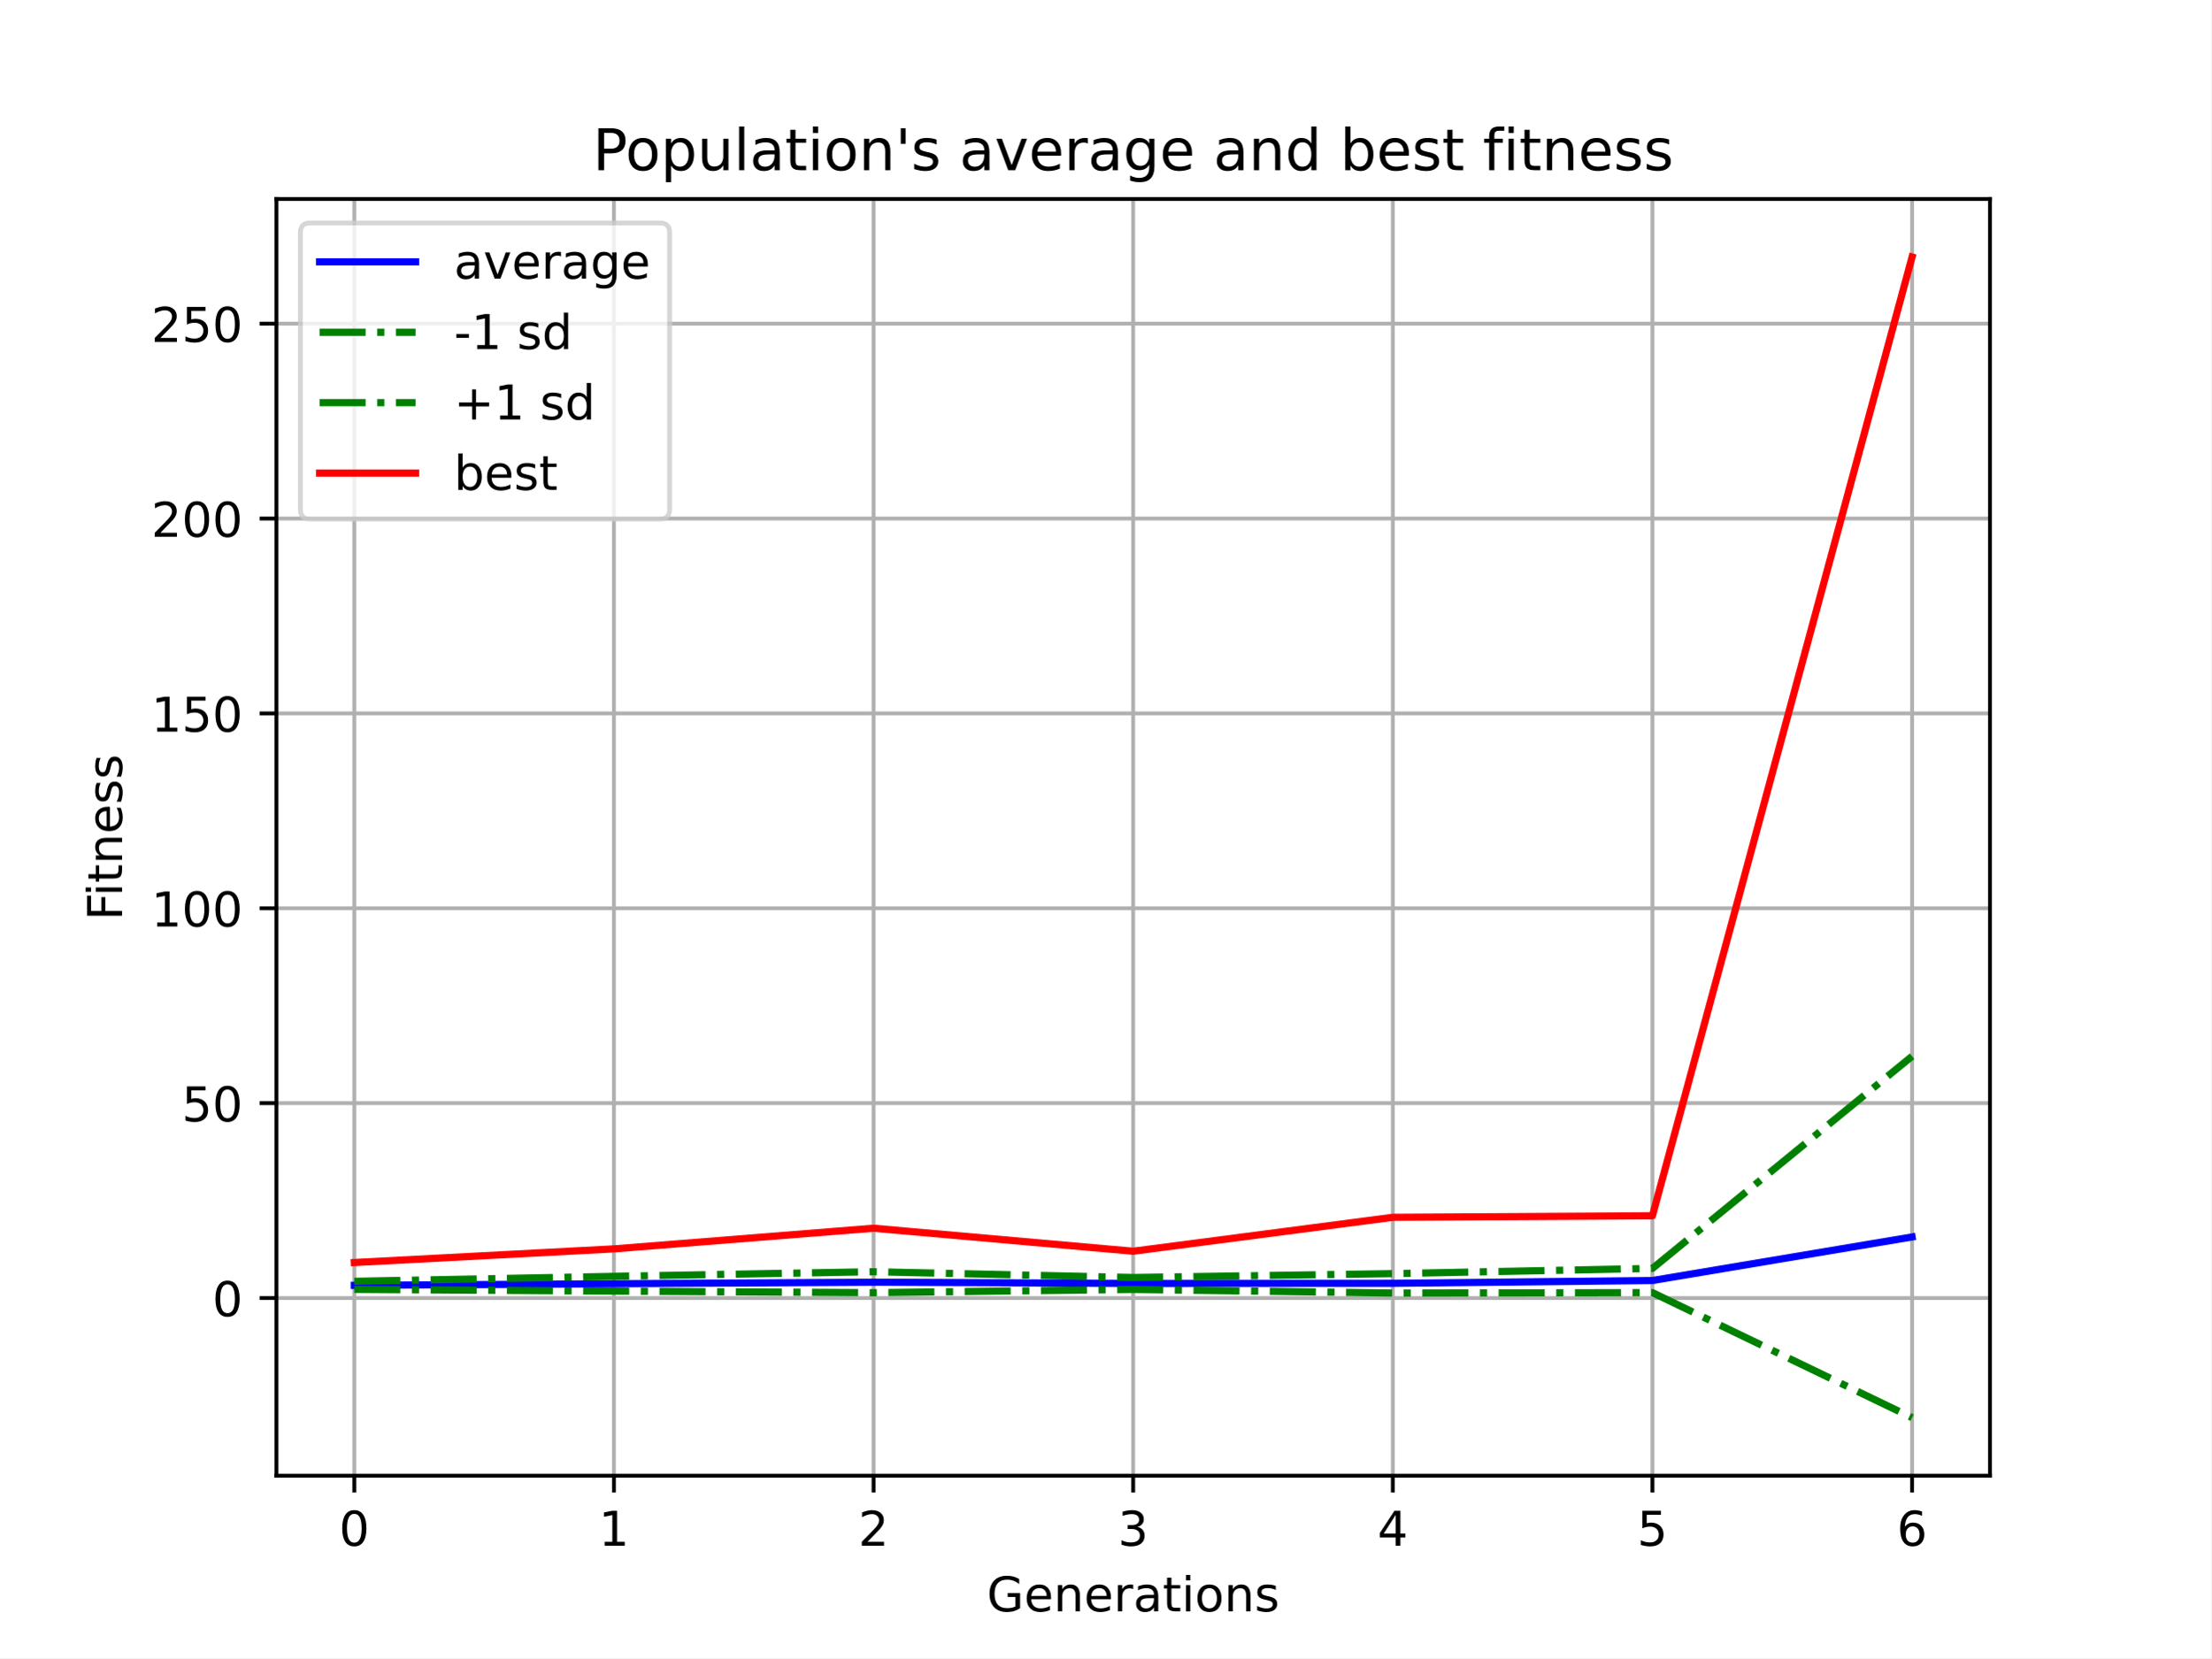
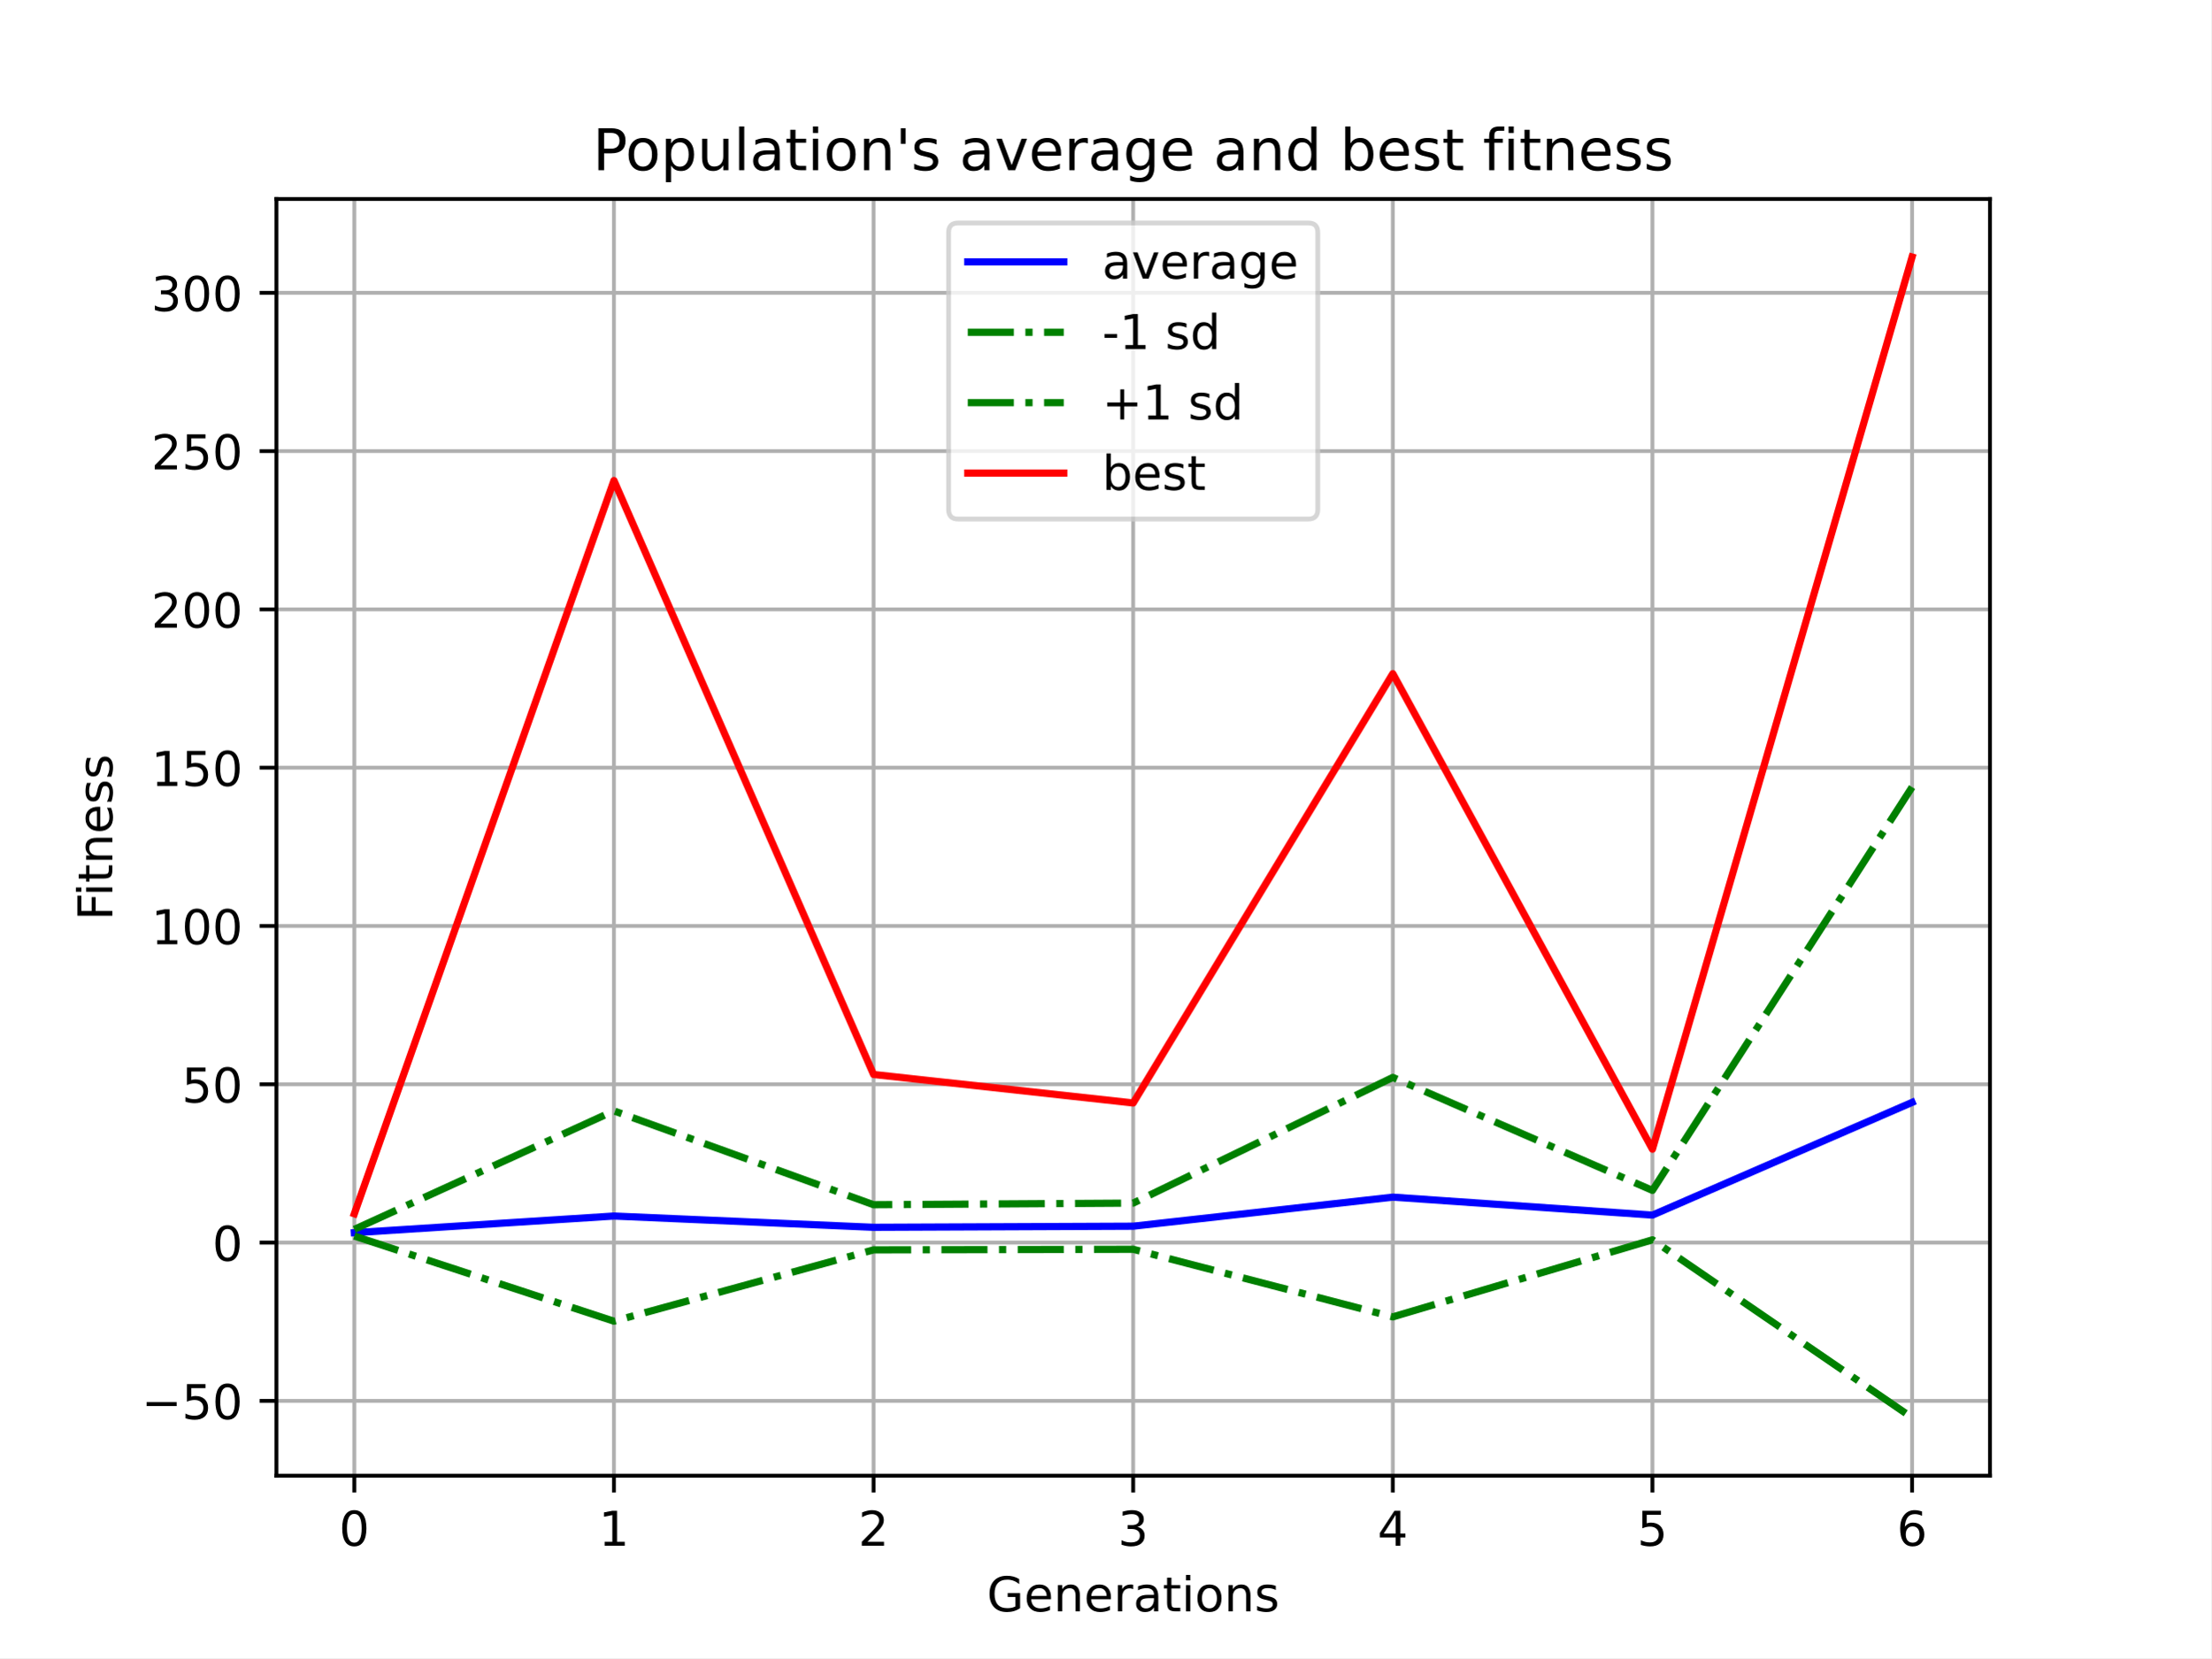
<svg xmlns="http://www.w3.org/2000/svg" xmlns:xlink="http://www.w3.org/1999/xlink" width="460.8pt" height="345.6pt" viewBox="0 0 460.8 345.6" version="1.1">
  <defs>
    <style type="text/css">*{stroke-linejoin: round; stroke-linecap: butt}</style>
  </defs>
  <g id="figure_1">
    <g id="patch_1">
      <path d="M 0 345.6  L 460.8 345.6  L 460.8 0  L 0 0  z " style="fill: #ffffff" />
    </g>
    <g id="axes_1">
      <g id="patch_2">
        <path d="M 57.6 307.584  L 414.72 307.584  L 414.72 41.472  L 57.6 41.472  z " style="fill: #ffffff" />
      </g>
      <g id="matplotlib.axis_1">
        <g id="xtick_1">
          <g id="line2d_1">
-             <path d="M 73.833 307.584  L 73.833 41.472  " clip-path="url(#pf7c199f3df)" style="fill: none; stroke: #b0b0b0; stroke-width: 0.8; stroke-linecap: square" />
+             <path d="M 73.833 307.584  L 73.833 41.472  " clip-path="url(#pc4eb28ea58)" style="fill: none; stroke: #b0b0b0; stroke-width: 0.8; stroke-linecap: square" />
          </g>
          <g id="line2d_2">
            <defs>
-               <path id="m77a4d72794" d="M 0 0  L 0 3.5  " style="stroke: #000000; stroke-width: 0.8" />
-             </defs>
-             <g>
-               <use xlink:href="#m77a4d72794" x="73.833" y="307.584" style="stroke: #000000; stroke-width: 0.8" />
+               <path id="m8cd8413cbc" d="M 0 0  L 0 3.5  " style="stroke: #000000; stroke-width: 0.8" />
+             </defs>
+             <g>
+               <use xlink:href="#m8cd8413cbc" x="73.833" y="307.584" style="stroke: #000000; stroke-width: 0.8" />
            </g>
          </g>
          <g id="text_1">
            <g transform="translate(70.65148 322.1824)scale(0.1 -0.1)">
              <defs>
                <path id="DejaVuSans-30" d="M 2034 4250  Q 1547 4250 1301 3770  Q 1056 3291 1056 2328  Q 1056 1369 1301 889  Q 1547 409 2034 409  Q 2525 409 2770 889  Q 3016 1369 3016 2328  Q 3016 3291 2770 3770  Q 2525 4250 2034 4250  z M 2034 4750  Q 2819 4750 3233 4129  Q 3647 3509 3647 2328  Q 3647 1150 3233 529  Q 2819 -91 2034 -91  Q 1250 -91 836 529  Q 422 1150 422 2328  Q 422 3509 836 4129  Q 1250 4750 2034 4750  z " transform="scale(0.015625)" />
              </defs>
              <use xlink:href="#DejaVuSans-30" />
            </g>
          </g>
        </g>
        <g id="xtick_2">
          <g id="line2d_3">
-             <path d="M 127.942 307.584  L 127.942 41.472  " clip-path="url(#pf7c199f3df)" style="fill: none; stroke: #b0b0b0; stroke-width: 0.8; stroke-linecap: square" />
+             <path d="M 127.942 307.584  L 127.942 41.472  " clip-path="url(#pc4eb28ea58)" style="fill: none; stroke: #b0b0b0; stroke-width: 0.8; stroke-linecap: square" />
          </g>
          <g id="line2d_4">
            <g>
-               <use xlink:href="#m77a4d72794" x="127.942" y="307.584" style="stroke: #000000; stroke-width: 0.8" />
+               <use xlink:href="#m8cd8413cbc" x="127.942" y="307.584" style="stroke: #000000; stroke-width: 0.8" />
            </g>
          </g>
          <g id="text_2">
            <g transform="translate(124.7606 322.1824)scale(0.1 -0.1)">
              <defs>
                <path id="DejaVuSans-31" d="M 794 531  L 1825 531  L 1825 4091  L 703 3866  L 703 4441  L 1819 4666  L 2450 4666  L 2450 531  L 3481 531  L 3481 0  L 794 0  L 794 531  z " transform="scale(0.015625)" />
              </defs>
              <use xlink:href="#DejaVuSans-31" />
            </g>
          </g>
        </g>
        <g id="xtick_3">
          <g id="line2d_5">
-             <path d="M 182.051 307.584  L 182.051 41.472  " clip-path="url(#pf7c199f3df)" style="fill: none; stroke: #b0b0b0; stroke-width: 0.8; stroke-linecap: square" />
+             <path d="M 182.051 307.584  L 182.051 41.472  " clip-path="url(#pc4eb28ea58)" style="fill: none; stroke: #b0b0b0; stroke-width: 0.8; stroke-linecap: square" />
          </g>
          <g id="line2d_6">
            <g>
-               <use xlink:href="#m77a4d72794" x="182.051" y="307.584" style="stroke: #000000; stroke-width: 0.8" />
+               <use xlink:href="#m8cd8413cbc" x="182.051" y="307.584" style="stroke: #000000; stroke-width: 0.8" />
            </g>
          </g>
          <g id="text_3">
            <g transform="translate(178.8697 322.1824)scale(0.1 -0.1)">
              <defs>
                <path id="DejaVuSans-32" d="M 1228 531  L 3431 531  L 3431 0  L 469 0  L 469 531  Q 828 903 1448 1529  Q 2069 2156 2228 2338  Q 2531 2678 2651 2914  Q 2772 3150 2772 3378  Q 2772 3750 2511 3984  Q 2250 4219 1831 4219  Q 1534 4219 1204 4116  Q 875 4013 500 3803  L 500 4441  Q 881 4594 1212 4672  Q 1544 4750 1819 4750  Q 2544 4750 2975 4387  Q 3406 4025 3406 3419  Q 3406 3131 3298 2873  Q 3191 2616 2906 2266  Q 2828 2175 2409 1742  Q 1991 1309 1228 531  z " transform="scale(0.015625)" />
              </defs>
              <use xlink:href="#DejaVuSans-32" />
            </g>
          </g>
        </g>
        <g id="xtick_4">
          <g id="line2d_7">
-             <path d="M 236.16 307.584  L 236.16 41.472  " clip-path="url(#pf7c199f3df)" style="fill: none; stroke: #b0b0b0; stroke-width: 0.8; stroke-linecap: square" />
+             <path d="M 236.16 307.584  L 236.16 41.472  " clip-path="url(#pc4eb28ea58)" style="fill: none; stroke: #b0b0b0; stroke-width: 0.8; stroke-linecap: square" />
          </g>
          <g id="line2d_8">
            <g>
-               <use xlink:href="#m77a4d72794" x="236.16" y="307.584" style="stroke: #000000; stroke-width: 0.8" />
+               <use xlink:href="#m8cd8413cbc" x="236.16" y="307.584" style="stroke: #000000; stroke-width: 0.8" />
            </g>
          </g>
          <g id="text_4">
            <g transform="translate(232.9787 322.1824)scale(0.1 -0.1)">
              <defs>
                <path id="DejaVuSans-33" d="M 2597 2516  Q 3050 2419 3304 2112  Q 3559 1806 3559 1356  Q 3559 666 3084 287  Q 2609 -91 1734 -91  Q 1441 -91 1130 -33  Q 819 25 488 141  L 488 750  Q 750 597 1062 519  Q 1375 441 1716 441  Q 2309 441 2620 675  Q 2931 909 2931 1356  Q 2931 1769 2642 2001  Q 2353 2234 1838 2234  L 1294 2234  L 1294 2753  L 1863 2753  Q 2328 2753 2575 2939  Q 2822 3125 2822 3475  Q 2822 3834 2567 4026  Q 2313 4219 1838 4219  Q 1578 4219 1281 4162  Q 984 4106 628 3988  L 628 4550  Q 988 4650 1302 4700  Q 1616 4750 1894 4750  Q 2613 4750 3031 4423  Q 3450 4097 3450 3541  Q 3450 3153 3228 2886  Q 3006 2619 2597 2516  z " transform="scale(0.015625)" />
              </defs>
              <use xlink:href="#DejaVuSans-33" />
            </g>
          </g>
        </g>
        <g id="xtick_5">
          <g id="line2d_9">
-             <path d="M 290.269 307.584  L 290.269 41.472  " clip-path="url(#pf7c199f3df)" style="fill: none; stroke: #b0b0b0; stroke-width: 0.8; stroke-linecap: square" />
+             <path d="M 290.269 307.584  L 290.269 41.472  " clip-path="url(#pc4eb28ea58)" style="fill: none; stroke: #b0b0b0; stroke-width: 0.8; stroke-linecap: square" />
          </g>
          <g id="line2d_10">
            <g>
-               <use xlink:href="#m77a4d72794" x="290.269" y="307.584" style="stroke: #000000; stroke-width: 0.8" />
+               <use xlink:href="#m8cd8413cbc" x="290.269" y="307.584" style="stroke: #000000; stroke-width: 0.8" />
            </g>
          </g>
          <g id="text_5">
            <g transform="translate(287.0878 322.1824)scale(0.1 -0.1)">
              <defs>
                <path id="DejaVuSans-34" d="M 2419 4116  L 825 1625  L 2419 1625  L 2419 4116  z M 2253 4666  L 3047 4666  L 3047 1625  L 3713 1625  L 3713 1100  L 3047 1100  L 3047 0  L 2419 0  L 2419 1100  L 313 1100  L 313 1709  L 2253 4666  z " transform="scale(0.015625)" />
              </defs>
              <use xlink:href="#DejaVuSans-34" />
            </g>
          </g>
        </g>
        <g id="xtick_6">
          <g id="line2d_11">
-             <path d="M 344.378 307.584  L 344.378 41.472  " clip-path="url(#pf7c199f3df)" style="fill: none; stroke: #b0b0b0; stroke-width: 0.8; stroke-linecap: square" />
+             <path d="M 344.378 307.584  L 344.378 41.472  " clip-path="url(#pc4eb28ea58)" style="fill: none; stroke: #b0b0b0; stroke-width: 0.8; stroke-linecap: square" />
          </g>
          <g id="line2d_12">
            <g>
-               <use xlink:href="#m77a4d72794" x="344.378" y="307.584" style="stroke: #000000; stroke-width: 0.8" />
+               <use xlink:href="#m8cd8413cbc" x="344.378" y="307.584" style="stroke: #000000; stroke-width: 0.8" />
            </g>
          </g>
          <g id="text_6">
            <g transform="translate(341.1969 322.1824)scale(0.1 -0.1)">
              <defs>
                <path id="DejaVuSans-35" d="M 691 4666  L 3169 4666  L 3169 4134  L 1269 4134  L 1269 2991  Q 1406 3038 1543 3061  Q 1681 3084 1819 3084  Q 2600 3084 3056 2656  Q 3513 2228 3513 1497  Q 3513 744 3044 326  Q 2575 -91 1722 -91  Q 1428 -91 1123 -41  Q 819 9 494 109  L 494 744  Q 775 591 1075 516  Q 1375 441 1709 441  Q 2250 441 2565 725  Q 2881 1009 2881 1497  Q 2881 1984 2565 2268  Q 2250 2553 1709 2553  Q 1456 2553 1204 2497  Q 953 2441 691 2322  L 691 4666  z " transform="scale(0.015625)" />
              </defs>
              <use xlink:href="#DejaVuSans-35" />
            </g>
          </g>
        </g>
        <g id="xtick_7">
          <g id="line2d_13">
-             <path d="M 398.487 307.584  L 398.487 41.472  " clip-path="url(#pf7c199f3df)" style="fill: none; stroke: #b0b0b0; stroke-width: 0.8; stroke-linecap: square" />
+             <path d="M 398.487 307.584  L 398.487 41.472  " clip-path="url(#pc4eb28ea58)" style="fill: none; stroke: #b0b0b0; stroke-width: 0.8; stroke-linecap: square" />
          </g>
          <g id="line2d_14">
            <g>
-               <use xlink:href="#m77a4d72794" x="398.487" y="307.584" style="stroke: #000000; stroke-width: 0.8" />
+               <use xlink:href="#m8cd8413cbc" x="398.487" y="307.584" style="stroke: #000000; stroke-width: 0.8" />
            </g>
          </g>
          <g id="text_7">
            <g transform="translate(395.306 322.1824)scale(0.1 -0.1)">
              <defs>
                <path id="DejaVuSans-36" d="M 2113 2584  Q 1688 2584 1439 2293  Q 1191 2003 1191 1497  Q 1191 994 1439 701  Q 1688 409 2113 409  Q 2538 409 2786 701  Q 3034 994 3034 1497  Q 3034 2003 2786 2293  Q 2538 2584 2113 2584  z M 3366 4563  L 3366 3988  Q 3128 4100 2886 4159  Q 2644 4219 2406 4219  Q 1781 4219 1451 3797  Q 1122 3375 1075 2522  Q 1259 2794 1537 2939  Q 1816 3084 2150 3084  Q 2853 3084 3261 2657  Q 3669 2231 3669 1497  Q 3669 778 3244 343  Q 2819 -91 2113 -91  Q 1303 -91 875 529  Q 447 1150 447 2328  Q 447 3434 972 4092  Q 1497 4750 2381 4750  Q 2619 4750 2861 4703  Q 3103 4656 3366 4563  z " transform="scale(0.015625)" />
              </defs>
              <use xlink:href="#DejaVuSans-36" />
            </g>
          </g>
        </g>
        <g id="text_8">
          <g transform="translate(205.6623 335.8606)scale(0.1 -0.1)">
            <defs>
              <path id="DejaVuSans-47" d="M 3809 666  L 3809 1919  L 2778 1919  L 2778 2438  L 4434 2438  L 4434 434  Q 4069 175 3628 42  Q 3188 -91 2688 -91  Q 1594 -91 976 548  Q 359 1188 359 2328  Q 359 3472 976 4111  Q 1594 4750 2688 4750  Q 3144 4750 3555 4637  Q 3966 4525 4313 4306  L 4313 3634  Q 3963 3931 3569 4081  Q 3175 4231 2741 4231  Q 1884 4231 1454 3753  Q 1025 3275 1025 2328  Q 1025 1384 1454 906  Q 1884 428 2741 428  Q 3075 428 3337 486  Q 3600 544 3809 666  z " transform="scale(0.015625)" />
              <path id="DejaVuSans-65" d="M 3597 1894  L 3597 1613  L 953 1613  Q 991 1019 1311 708  Q 1631 397 2203 397  Q 2534 397 2845 478  Q 3156 559 3463 722  L 3463 178  Q 3153 47 2828 -22  Q 2503 -91 2169 -91  Q 1331 -91 842 396  Q 353 884 353 1716  Q 353 2575 817 3079  Q 1281 3584 2069 3584  Q 2775 3584 3186 3129  Q 3597 2675 3597 1894  z M 3022 2063  Q 3016 2534 2758 2815  Q 2500 3097 2075 3097  Q 1594 3097 1305 2825  Q 1016 2553 972 2059  L 3022 2063  z " transform="scale(0.015625)" />
              <path id="DejaVuSans-6e" d="M 3513 2113  L 3513 0  L 2938 0  L 2938 2094  Q 2938 2591 2744 2837  Q 2550 3084 2163 3084  Q 1697 3084 1428 2787  Q 1159 2491 1159 1978  L 1159 0  L 581 0  L 581 3500  L 1159 3500  L 1159 2956  Q 1366 3272 1645 3428  Q 1925 3584 2291 3584  Q 2894 3584 3203 3211  Q 3513 2838 3513 2113  z " transform="scale(0.015625)" />
              <path id="DejaVuSans-72" d="M 2631 2963  Q 2534 3019 2420 3045  Q 2306 3072 2169 3072  Q 1681 3072 1420 2755  Q 1159 2438 1159 1844  L 1159 0  L 581 0  L 581 3500  L 1159 3500  L 1159 2956  Q 1341 3275 1631 3429  Q 1922 3584 2338 3584  Q 2397 3584 2469 3576  Q 2541 3569 2628 3553  L 2631 2963  z " transform="scale(0.015625)" />
              <path id="DejaVuSans-61" d="M 2194 1759  Q 1497 1759 1228 1600  Q 959 1441 959 1056  Q 959 750 1161 570  Q 1363 391 1709 391  Q 2188 391 2477 730  Q 2766 1069 2766 1631  L 2766 1759  L 2194 1759  z M 3341 1997  L 3341 0  L 2766 0  L 2766 531  Q 2569 213 2275 61  Q 1981 -91 1556 -91  Q 1019 -91 701 211  Q 384 513 384 1019  Q 384 1609 779 1909  Q 1175 2209 1959 2209  L 2766 2209  L 2766 2266  Q 2766 2663 2505 2880  Q 2244 3097 1772 3097  Q 1472 3097 1187 3025  Q 903 2953 641 2809  L 641 3341  Q 956 3463 1253 3523  Q 1550 3584 1831 3584  Q 2591 3584 2966 3190  Q 3341 2797 3341 1997  z " transform="scale(0.015625)" />
              <path id="DejaVuSans-74" d="M 1172 4494  L 1172 3500  L 2356 3500  L 2356 3053  L 1172 3053  L 1172 1153  Q 1172 725 1289 603  Q 1406 481 1766 481  L 2356 481  L 2356 0  L 1766 0  Q 1100 0 847 248  Q 594 497 594 1153  L 594 3053  L 172 3053  L 172 3500  L 594 3500  L 594 4494  L 1172 4494  z " transform="scale(0.015625)" />
              <path id="DejaVuSans-69" d="M 603 3500  L 1178 3500  L 1178 0  L 603 0  L 603 3500  z M 603 4863  L 1178 4863  L 1178 4134  L 603 4134  L 603 4863  z " transform="scale(0.015625)" />
              <path id="DejaVuSans-6f" d="M 1959 3097  Q 1497 3097 1228 2736  Q 959 2375 959 1747  Q 959 1119 1226 758  Q 1494 397 1959 397  Q 2419 397 2687 759  Q 2956 1122 2956 1747  Q 2956 2369 2687 2733  Q 2419 3097 1959 3097  z M 1959 3584  Q 2709 3584 3137 3096  Q 3566 2609 3566 1747  Q 3566 888 3137 398  Q 2709 -91 1959 -91  Q 1206 -91 779 398  Q 353 888 353 1747  Q 353 2609 779 3096  Q 1206 3584 1959 3584  z " transform="scale(0.015625)" />
              <path id="DejaVuSans-73" d="M 2834 3397  L 2834 2853  Q 2591 2978 2328 3040  Q 2066 3103 1784 3103  Q 1356 3103 1142 2972  Q 928 2841 928 2578  Q 928 2378 1081 2264  Q 1234 2150 1697 2047  L 1894 2003  Q 2506 1872 2764 1633  Q 3022 1394 3022 966  Q 3022 478 2636 193  Q 2250 -91 1575 -91  Q 1294 -91 989 -36  Q 684 19 347 128  L 347 722  Q 666 556 975 473  Q 1284 391 1588 391  Q 1994 391 2212 530  Q 2431 669 2431 922  Q 2431 1156 2273 1281  Q 2116 1406 1581 1522  L 1381 1569  Q 847 1681 609 1914  Q 372 2147 372 2553  Q 372 3047 722 3315  Q 1072 3584 1716 3584  Q 2034 3584 2315 3537  Q 2597 3491 2834 3397  z " transform="scale(0.015625)" />
            </defs>
            <use xlink:href="#DejaVuSans-47" />
            <use xlink:href="#DejaVuSans-65" x="77.49" />
            <use xlink:href="#DejaVuSans-6e" x="139.014" />
            <use xlink:href="#DejaVuSans-65" x="202.393" />
            <use xlink:href="#DejaVuSans-72" x="263.916" />
            <use xlink:href="#DejaVuSans-61" x="305.029" />
            <use xlink:href="#DejaVuSans-74" x="366.309" />
            <use xlink:href="#DejaVuSans-69" x="405.518" />
            <use xlink:href="#DejaVuSans-6f" x="433.301" />
            <use xlink:href="#DejaVuSans-6e" x="494.482" />
            <use xlink:href="#DejaVuSans-73" x="557.861" />
          </g>
        </g>
      </g>
      <g id="matplotlib.axis_2">
        <g id="ytick_1">
          <g id="line2d_15">
-             <path d="M 57.6 270.547  L 414.72 270.547  " clip-path="url(#pf7c199f3df)" style="fill: none; stroke: #b0b0b0; stroke-width: 0.8; stroke-linecap: square" />
+             <path d="M 57.6 291.991  L 414.72 291.991  " clip-path="url(#pc4eb28ea58)" style="fill: none; stroke: #b0b0b0; stroke-width: 0.8; stroke-linecap: square" />
          </g>
          <g id="line2d_16">
            <defs>
-               <path id="m228604f7bd" d="M 0 0  L -3.5 0  " style="stroke: #000000; stroke-width: 0.8" />
-             </defs>
-             <g>
-               <use xlink:href="#m228604f7bd" x="57.6" y="270.547" style="stroke: #000000; stroke-width: 0.8" />
+               <path id="mb4f6331295" d="M 0 0  L -3.5 0  " style="stroke: #000000; stroke-width: 0.8" />
+             </defs>
+             <g>
+               <use xlink:href="#mb4f6331295" x="57.6" y="291.991" style="stroke: #000000; stroke-width: 0.8" />
            </g>
          </g>
          <g id="text_9">
-             <g transform="translate(44.2375 274.3463)scale(0.1 -0.1)">
-               <use xlink:href="#DejaVuSans-30" />
+             <g transform="translate(29.49531 295.7901)scale(0.1 -0.1)">
+               <defs>
+                 <path id="DejaVuSans-2212" d="M 678 2272  L 4684 2272  L 4684 1741  L 678 1741  L 678 2272  z " transform="scale(0.015625)" />
+               </defs>
+               <use xlink:href="#DejaVuSans-2212" />
+               <use xlink:href="#DejaVuSans-35" x="83.789" />
+               <use xlink:href="#DejaVuSans-30" x="147.412" />
            </g>
          </g>
        </g>
        <g id="ytick_2">
          <g id="line2d_17">
-             <path d="M 57.6 229.93  L 414.72 229.93  " clip-path="url(#pf7c199f3df)" style="fill: none; stroke: #b0b0b0; stroke-width: 0.8; stroke-linecap: square" />
+             <path d="M 57.6 258.996  L 414.72 258.996  " clip-path="url(#pc4eb28ea58)" style="fill: none; stroke: #b0b0b0; stroke-width: 0.8; stroke-linecap: square" />
          </g>
          <g id="line2d_18">
            <g>
-               <use xlink:href="#m228604f7bd" x="57.6" y="229.93" style="stroke: #000000; stroke-width: 0.8" />
+               <use xlink:href="#mb4f6331295" x="57.6" y="258.996" style="stroke: #000000; stroke-width: 0.8" />
            </g>
          </g>
          <g id="text_10">
-             <g transform="translate(37.875 233.7288)scale(0.1 -0.1)">
+             <g transform="translate(44.2375 262.795)scale(0.1 -0.1)">
+               <use xlink:href="#DejaVuSans-30" />
+             </g>
+           </g>
+         </g>
+         <g id="ytick_3">
+           <g id="line2d_19">
+             <path d="M 57.6 226.001  L 414.72 226.001  " clip-path="url(#pc4eb28ea58)" style="fill: none; stroke: #b0b0b0; stroke-width: 0.8; stroke-linecap: square" />
+           </g>
+           <g id="line2d_20">
+             <g>
+               <use xlink:href="#mb4f6331295" x="57.6" y="226.001" style="stroke: #000000; stroke-width: 0.8" />
+             </g>
+           </g>
+           <g id="text_11">
+             <g transform="translate(37.875 229.7998)scale(0.1 -0.1)">
              <use xlink:href="#DejaVuSans-35" />
              <use xlink:href="#DejaVuSans-30" x="63.623" />
            </g>
          </g>
        </g>
-         <g id="ytick_3">
-           <g id="line2d_19">
-             <path d="M 57.6 189.312  L 414.72 189.312  " clip-path="url(#pf7c199f3df)" style="fill: none; stroke: #b0b0b0; stroke-width: 0.8; stroke-linecap: square" />
-           </g>
-           <g id="line2d_20">
-             <g>
-               <use xlink:href="#m228604f7bd" x="57.6" y="189.312" style="stroke: #000000; stroke-width: 0.8" />
-             </g>
-           </g>
-           <g id="text_11">
-             <g transform="translate(31.5125 193.1112)scale(0.1 -0.1)">
+         <g id="ytick_4">
+           <g id="line2d_21">
+             <path d="M 57.6 193.005  L 414.72 193.005  " clip-path="url(#pc4eb28ea58)" style="fill: none; stroke: #b0b0b0; stroke-width: 0.8; stroke-linecap: square" />
+           </g>
+           <g id="line2d_22">
+             <g>
+               <use xlink:href="#mb4f6331295" x="57.6" y="193.005" style="stroke: #000000; stroke-width: 0.8" />
+             </g>
+           </g>
+           <g id="text_12">
+             <g transform="translate(31.5125 196.8047)scale(0.1 -0.1)">
              <use xlink:href="#DejaVuSans-31" />
              <use xlink:href="#DejaVuSans-30" x="63.623" />
              <use xlink:href="#DejaVuSans-30" x="127.246" />
            </g>
          </g>
        </g>
-         <g id="ytick_4">
-           <g id="line2d_21">
-             <path d="M 57.6 148.694  L 414.72 148.694  " clip-path="url(#pf7c199f3df)" style="fill: none; stroke: #b0b0b0; stroke-width: 0.8; stroke-linecap: square" />
-           </g>
-           <g id="line2d_22">
-             <g>
-               <use xlink:href="#m228604f7bd" x="57.6" y="148.694" style="stroke: #000000; stroke-width: 0.8" />
-             </g>
-           </g>
-           <g id="text_12">
-             <g transform="translate(31.5125 152.4936)scale(0.1 -0.1)">
+         <g id="ytick_5">
+           <g id="line2d_23">
+             <path d="M 57.6 160.01  L 414.72 160.01  " clip-path="url(#pc4eb28ea58)" style="fill: none; stroke: #b0b0b0; stroke-width: 0.8; stroke-linecap: square" />
+           </g>
+           <g id="line2d_24">
+             <g>
+               <use xlink:href="#mb4f6331295" x="57.6" y="160.01" style="stroke: #000000; stroke-width: 0.8" />
+             </g>
+           </g>
+           <g id="text_13">
+             <g transform="translate(31.5125 163.8096)scale(0.1 -0.1)">
              <use xlink:href="#DejaVuSans-31" />
              <use xlink:href="#DejaVuSans-35" x="63.623" />
              <use xlink:href="#DejaVuSans-30" x="127.246" />
            </g>
          </g>
        </g>
-         <g id="ytick_5">
-           <g id="line2d_23">
-             <path d="M 57.6 108.077  L 414.72 108.077  " clip-path="url(#pf7c199f3df)" style="fill: none; stroke: #b0b0b0; stroke-width: 0.8; stroke-linecap: square" />
-           </g>
-           <g id="line2d_24">
-             <g>
-               <use xlink:href="#m228604f7bd" x="57.6" y="108.077" style="stroke: #000000; stroke-width: 0.8" />
-             </g>
-           </g>
-           <g id="text_13">
-             <g transform="translate(31.5125 111.876)scale(0.1 -0.1)">
+         <g id="ytick_6">
+           <g id="line2d_25">
+             <path d="M 57.6 127.015  L 414.72 127.015  " clip-path="url(#pc4eb28ea58)" style="fill: none; stroke: #b0b0b0; stroke-width: 0.8; stroke-linecap: square" />
+           </g>
+           <g id="line2d_26">
+             <g>
+               <use xlink:href="#mb4f6331295" x="57.6" y="127.015" style="stroke: #000000; stroke-width: 0.8" />
+             </g>
+           </g>
+           <g id="text_14">
+             <g transform="translate(31.5125 130.8144)scale(0.1 -0.1)">
              <use xlink:href="#DejaVuSans-32" />
              <use xlink:href="#DejaVuSans-30" x="63.623" />
              <use xlink:href="#DejaVuSans-30" x="127.246" />
            </g>
          </g>
        </g>
-         <g id="ytick_6">
-           <g id="line2d_25">
-             <path d="M 57.6 67.459  L 414.72 67.459  " clip-path="url(#pf7c199f3df)" style="fill: none; stroke: #b0b0b0; stroke-width: 0.8; stroke-linecap: square" />
-           </g>
-           <g id="line2d_26">
-             <g>
-               <use xlink:href="#m228604f7bd" x="57.6" y="67.459" style="stroke: #000000; stroke-width: 0.8" />
-             </g>
-           </g>
-           <g id="text_14">
-             <g transform="translate(31.5125 71.25843)scale(0.1 -0.1)">
+         <g id="ytick_7">
+           <g id="line2d_27">
+             <path d="M 57.6 94.02  L 414.72 94.02  " clip-path="url(#pc4eb28ea58)" style="fill: none; stroke: #b0b0b0; stroke-width: 0.8; stroke-linecap: square" />
+           </g>
+           <g id="line2d_28">
+             <g>
+               <use xlink:href="#mb4f6331295" x="57.6" y="94.02" style="stroke: #000000; stroke-width: 0.8" />
+             </g>
+           </g>
+           <g id="text_15">
+             <g transform="translate(31.5125 97.81927)scale(0.1 -0.1)">
              <use xlink:href="#DejaVuSans-32" />
              <use xlink:href="#DejaVuSans-35" x="63.623" />
              <use xlink:href="#DejaVuSans-30" x="127.246" />
            </g>
          </g>
        </g>
-         <g id="text_15">
-           <g transform="translate(25.43281 191.8452)rotate(-90)scale(0.1 -0.1)">
+         <g id="ytick_8">
+           <g id="line2d_29">
+             <path d="M 57.6 61.025  L 414.72 61.025  " clip-path="url(#pc4eb28ea58)" style="fill: none; stroke: #b0b0b0; stroke-width: 0.8; stroke-linecap: square" />
+           </g>
+           <g id="line2d_30">
+             <g>
+               <use xlink:href="#mb4f6331295" x="57.6" y="61.025" style="stroke: #000000; stroke-width: 0.8" />
+             </g>
+           </g>
+           <g id="text_16">
+             <g transform="translate(31.5125 64.82412)scale(0.1 -0.1)">
+               <use xlink:href="#DejaVuSans-33" />
+               <use xlink:href="#DejaVuSans-30" x="63.623" />
+               <use xlink:href="#DejaVuSans-30" x="127.246" />
+             </g>
+           </g>
+         </g>
+         <g id="text_17">
+           <g transform="translate(23.41562 191.8452)rotate(-90)scale(0.1 -0.1)">
            <defs>
              <path id="DejaVuSans-46" d="M 628 4666  L 3309 4666  L 3309 4134  L 1259 4134  L 1259 2759  L 3109 2759  L 3109 2228  L 1259 2228  L 1259 0  L 628 0  L 628 4666  z " transform="scale(0.015625)" />
            </defs>
            <use xlink:href="#DejaVuSans-46" />
            <use xlink:href="#DejaVuSans-69" x="50.27" />
            <use xlink:href="#DejaVuSans-74" x="78.053" />
            <use xlink:href="#DejaVuSans-6e" x="117.262" />
            <use xlink:href="#DejaVuSans-65" x="180.641" />
            <use xlink:href="#DejaVuSans-73" x="242.164" />
            <use xlink:href="#DejaVuSans-73" x="294.264" />
          </g>
        </g>
      </g>
-       <g id="line2d_27">
-         <path d="M 73.833 267.913  L 127.942 267.577  L 182.051 267.255  L 236.16 267.522  L 290.269 267.491  L 344.378 266.903  L 398.487 257.821  " clip-path="url(#pf7c199f3df)" style="fill: none; stroke: #0000ff; stroke-width: 1.5; stroke-linecap: square" />
-       </g>
-       <g id="line2d_28">
-         <path d="M 73.833 268.759  L 127.942 269.119  L 182.051 269.439  L 236.16 268.769  L 290.269 269.513  L 344.378 269.426  L 398.487 295.488  " clip-path="url(#pf7c199f3df)" style="fill: none; stroke-dasharray: 9.6,2.4,1.5,2.4; stroke-dashoffset: 0; stroke: #008000; stroke-width: 1.5" />
-       </g>
-       <g id="line2d_29">
-         <path d="M 73.833 267.068  L 127.942 266.035  L 182.051 265.072  L 236.16 266.275  L 290.269 265.469  L 344.378 264.38  L 398.487 220.154  " clip-path="url(#pf7c199f3df)" style="fill: none; stroke-dasharray: 9.6,2.4,1.5,2.4; stroke-dashoffset: 0; stroke: #008000; stroke-width: 1.5" />
-       </g>
-       <g id="line2d_30">
-         <path d="M 73.833 263.155  L 127.942 260.311  L 182.051 256.006  L 236.16 260.799  L 290.269 253.731  L 344.378 253.407  L 398.487 53.568  " clip-path="url(#pf7c199f3df)" style="fill: none; stroke: #ff0000; stroke-width: 1.5; stroke-linecap: square" />
+       <g id="line2d_31">
+         <path d="M 73.833 256.937  L 127.942 253.463  L 182.051 255.812  L 236.16 255.58  L 290.269 249.526  L 344.378 253.269  L 398.487 229.773  " clip-path="url(#pc4eb28ea58)" style="fill: none; stroke: #0000ff; stroke-width: 1.5; stroke-linecap: square" />
+       </g>
+       <g id="line2d_32">
+         <path d="M 73.833 257.631  L 127.942 275.38  L 182.051 260.52  L 236.16 260.394  L 290.269 274.484  L 344.378 258.419  L 398.487 295.488  " clip-path="url(#pc4eb28ea58)" style="fill: none; stroke-dasharray: 9.6,2.4,1.5,2.4; stroke-dashoffset: 0; stroke: #008000; stroke-width: 1.5" />
+       </g>
+       <g id="line2d_33">
+         <path d="M 73.833 256.242  L 127.942 231.546  L 182.051 251.104  L 236.16 250.766  L 290.269 224.568  L 344.378 248.119  L 398.487 164.057  " clip-path="url(#pc4eb28ea58)" style="fill: none; stroke-dasharray: 9.6,2.4,1.5,2.4; stroke-dashoffset: 0; stroke: #008000; stroke-width: 1.5" />
+       </g>
+       <g id="line2d_34">
+         <path d="M 73.833 252.991  L 127.942 100.157  L 182.051 223.955  L 236.16 229.894  L 290.269 140.411  L 344.378 239.529  L 398.487 53.568  " clip-path="url(#pc4eb28ea58)" style="fill: none; stroke: #ff0000; stroke-width: 1.5; stroke-linecap: square" />
      </g>
      <g id="patch_3">
        <path d="M 57.6 307.584  L 57.6 41.472  " style="fill: none; stroke: #000000; stroke-width: 0.8; stroke-linejoin: miter; stroke-linecap: square" />
      </g>
      <g id="patch_4">
        <path d="M 414.72 307.584  L 414.72 41.472  " style="fill: none; stroke: #000000; stroke-width: 0.8; stroke-linejoin: miter; stroke-linecap: square" />
      </g>
      <g id="patch_5">
        <path d="M 57.6 307.584  L 414.72 307.584  " style="fill: none; stroke: #000000; stroke-width: 0.8; stroke-linejoin: miter; stroke-linecap: square" />
      </g>
      <g id="patch_6">
        <path d="M 57.6 41.472  L 414.72 41.472  " style="fill: none; stroke: #000000; stroke-width: 0.8; stroke-linejoin: miter; stroke-linecap: square" />
      </g>
-       <g id="text_16">
+       <g id="text_18">
        <g transform="translate(123.5297 35.472)scale(0.12 -0.12)">
          <defs>
            <path id="DejaVuSans-50" d="M 1259 4147  L 1259 2394  L 2053 2394  Q 2494 2394 2734 2622  Q 2975 2850 2975 3272  Q 2975 3691 2734 3919  Q 2494 4147 2053 4147  L 1259 4147  z M 628 4666  L 2053 4666  Q 2838 4666 3239 4311  Q 3641 3956 3641 3272  Q 3641 2581 3239 2228  Q 2838 1875 2053 1875  L 1259 1875  L 1259 0  L 628 0  L 628 4666  z " transform="scale(0.015625)" />
            <path id="DejaVuSans-70" d="M 1159 525  L 1159 -1331  L 581 -1331  L 581 3500  L 1159 3500  L 1159 2969  Q 1341 3281 1617 3432  Q 1894 3584 2278 3584  Q 2916 3584 3314 3078  Q 3713 2572 3713 1747  Q 3713 922 3314 415  Q 2916 -91 2278 -91  Q 1894 -91 1617 61  Q 1341 213 1159 525  z M 3116 1747  Q 3116 2381 2855 2742  Q 2594 3103 2138 3103  Q 1681 3103 1420 2742  Q 1159 2381 1159 1747  Q 1159 1113 1420 752  Q 1681 391 2138 391  Q 2594 391 2855 752  Q 3116 1113 3116 1747  z " transform="scale(0.015625)" />
            <path id="DejaVuSans-75" d="M 544 1381  L 544 3500  L 1119 3500  L 1119 1403  Q 1119 906 1312 657  Q 1506 409 1894 409  Q 2359 409 2629 706  Q 2900 1003 2900 1516  L 2900 3500  L 3475 3500  L 3475 0  L 2900 0  L 2900 538  Q 2691 219 2414 64  Q 2138 -91 1772 -91  Q 1169 -91 856 284  Q 544 659 544 1381  z M 1991 3584  L 1991 3584  z " transform="scale(0.015625)" />
            <path id="DejaVuSans-6c" d="M 603 4863  L 1178 4863  L 1178 0  L 603 0  L 603 4863  z " transform="scale(0.015625)" />
            <path id="DejaVuSans-27" d="M 1147 4666  L 1147 2931  L 616 2931  L 616 4666  L 1147 4666  z " transform="scale(0.015625)" />
            <path id="DejaVuSans-20" transform="scale(0.015625)" />
            <path id="DejaVuSans-76" d="M 191 3500  L 800 3500  L 1894 563  L 2988 3500  L 3597 3500  L 2284 0  L 1503 0  L 191 3500  z " transform="scale(0.015625)" />
            <path id="DejaVuSans-67" d="M 2906 1791  Q 2906 2416 2648 2759  Q 2391 3103 1925 3103  Q 1463 3103 1205 2759  Q 947 2416 947 1791  Q 947 1169 1205 825  Q 1463 481 1925 481  Q 2391 481 2648 825  Q 2906 1169 2906 1791  z M 3481 434  Q 3481 -459 3084 -895  Q 2688 -1331 1869 -1331  Q 1566 -1331 1297 -1286  Q 1028 -1241 775 -1147  L 775 -588  Q 1028 -725 1275 -790  Q 1522 -856 1778 -856  Q 2344 -856 2625 -561  Q 2906 -266 2906 331  L 2906 616  Q 2728 306 2450 153  Q 2172 0 1784 0  Q 1141 0 747 490  Q 353 981 353 1791  Q 353 2603 747 3093  Q 1141 3584 1784 3584  Q 2172 3584 2450 3431  Q 2728 3278 2906 2969  L 2906 3500  L 3481 3500  L 3481 434  z " transform="scale(0.015625)" />
            <path id="DejaVuSans-64" d="M 2906 2969  L 2906 4863  L 3481 4863  L 3481 0  L 2906 0  L 2906 525  Q 2725 213 2448 61  Q 2172 -91 1784 -91  Q 1150 -91 751 415  Q 353 922 353 1747  Q 353 2572 751 3078  Q 1150 3584 1784 3584  Q 2172 3584 2448 3432  Q 2725 3281 2906 2969  z M 947 1747  Q 947 1113 1208 752  Q 1469 391 1925 391  Q 2381 391 2643 752  Q 2906 1113 2906 1747  Q 2906 2381 2643 2742  Q 2381 3103 1925 3103  Q 1469 3103 1208 2742  Q 947 2381 947 1747  z " transform="scale(0.015625)" />
            <path id="DejaVuSans-62" d="M 3116 1747  Q 3116 2381 2855 2742  Q 2594 3103 2138 3103  Q 1681 3103 1420 2742  Q 1159 2381 1159 1747  Q 1159 1113 1420 752  Q 1681 391 2138 391  Q 2594 391 2855 752  Q 3116 1113 3116 1747  z M 1159 2969  Q 1341 3281 1617 3432  Q 1894 3584 2278 3584  Q 2916 3584 3314 3078  Q 3713 2572 3713 1747  Q 3713 922 3314 415  Q 2916 -91 2278 -91  Q 1894 -91 1617 61  Q 1341 213 1159 525  L 1159 0  L 581 0  L 581 4863  L 1159 4863  L 1159 2969  z " transform="scale(0.015625)" />
            <path id="DejaVuSans-66" d="M 2375 4863  L 2375 4384  L 1825 4384  Q 1516 4384 1395 4259  Q 1275 4134 1275 3809  L 1275 3500  L 2222 3500  L 2222 3053  L 1275 3053  L 1275 0  L 697 0  L 697 3053  L 147 3053  L 147 3500  L 697 3500  L 697 3744  Q 697 4328 969 4595  Q 1241 4863 1831 4863  L 2375 4863  z " transform="scale(0.015625)" />
          </defs>
          <use xlink:href="#DejaVuSans-50" />
          <use xlink:href="#DejaVuSans-6f" x="56.678" />
          <use xlink:href="#DejaVuSans-70" x="117.859" />
          <use xlink:href="#DejaVuSans-75" x="181.336" />
          <use xlink:href="#DejaVuSans-6c" x="244.715" />
          <use xlink:href="#DejaVuSans-61" x="272.498" />
          <use xlink:href="#DejaVuSans-74" x="333.777" />
          <use xlink:href="#DejaVuSans-69" x="372.986" />
          <use xlink:href="#DejaVuSans-6f" x="400.77" />
          <use xlink:href="#DejaVuSans-6e" x="461.951" />
          <use xlink:href="#DejaVuSans-27" x="525.33" />
          <use xlink:href="#DejaVuSans-73" x="552.82" />
          <use xlink:href="#DejaVuSans-20" x="604.92" />
          <use xlink:href="#DejaVuSans-61" x="636.707" />
          <use xlink:href="#DejaVuSans-76" x="697.986" />
          <use xlink:href="#DejaVuSans-65" x="757.166" />
          <use xlink:href="#DejaVuSans-72" x="818.689" />
          <use xlink:href="#DejaVuSans-61" x="859.803" />
          <use xlink:href="#DejaVuSans-67" x="921.082" />
          <use xlink:href="#DejaVuSans-65" x="984.559" />
          <use xlink:href="#DejaVuSans-20" x="1046.082" />
          <use xlink:href="#DejaVuSans-61" x="1077.869" />
          <use xlink:href="#DejaVuSans-6e" x="1139.148" />
          <use xlink:href="#DejaVuSans-64" x="1202.527" />
          <use xlink:href="#DejaVuSans-20" x="1266.004" />
          <use xlink:href="#DejaVuSans-62" x="1297.791" />
          <use xlink:href="#DejaVuSans-65" x="1361.268" />
          <use xlink:href="#DejaVuSans-73" x="1422.791" />
          <use xlink:href="#DejaVuSans-74" x="1474.891" />
          <use xlink:href="#DejaVuSans-20" x="1514.1" />
          <use xlink:href="#DejaVuSans-66" x="1545.887" />
          <use xlink:href="#DejaVuSans-69" x="1581.092" />
          <use xlink:href="#DejaVuSans-74" x="1608.875" />
          <use xlink:href="#DejaVuSans-6e" x="1648.084" />
          <use xlink:href="#DejaVuSans-65" x="1711.463" />
          <use xlink:href="#DejaVuSans-73" x="1772.986" />
          <use xlink:href="#DejaVuSans-73" x="1825.086" />
        </g>
      </g>
      <g id="legend_1">
        <g id="patch_7">
-           <path d="M 64.6 108.184  L 137.541 108.184  Q 139.541 108.184 139.541 106.184  L 139.541 48.472  Q 139.541 46.472 137.541 46.472  L 64.6 46.472  Q 62.6 46.472 62.6 48.472  L 62.6 106.184  Q 62.6 108.184 64.6 108.184  z " style="fill: #ffffff; opacity: 0.8; stroke: #cccccc; stroke-linejoin: miter" />
-         </g>
-         <g id="line2d_31">
-           <path d="M 66.6 54.57  L 76.6 54.57  L 86.6 54.57  " style="fill: none; stroke: #0000ff; stroke-width: 1.5; stroke-linecap: square" />
-         </g>
-         <g id="text_17">
-           <g transform="translate(94.6 58.07044)scale(0.1 -0.1)">
+           <path d="M 199.69 108.184  L 272.63 108.184  Q 274.63 108.184 274.63 106.184  L 274.63 48.472  Q 274.63 46.472 272.63 46.472  L 199.69 46.472  Q 197.69 46.472 197.69 48.472  L 197.69 106.184  Q 197.69 108.184 199.69 108.184  z " style="fill: #ffffff; opacity: 0.8; stroke: #cccccc; stroke-linejoin: miter" />
+         </g>
+         <g id="line2d_35">
+           <path d="M 201.69 54.57  L 211.69 54.57  L 221.69 54.57  " style="fill: none; stroke: #0000ff; stroke-width: 1.5; stroke-linecap: square" />
+         </g>
+         <g id="text_19">
+           <g transform="translate(229.6897 58.07044)scale(0.1 -0.1)">
            <use xlink:href="#DejaVuSans-61" />
            <use xlink:href="#DejaVuSans-76" x="61.279" />
            <use xlink:href="#DejaVuSans-65" x="120.459" />
            <use xlink:href="#DejaVuSans-72" x="181.982" />
            <use xlink:href="#DejaVuSans-61" x="223.096" />
            <use xlink:href="#DejaVuSans-67" x="284.375" />
            <use xlink:href="#DejaVuSans-65" x="347.852" />
          </g>
        </g>
-         <g id="line2d_32">
-           <path d="M 66.6 69.249  L 76.6 69.249  L 86.6 69.249  " style="fill: none; stroke-dasharray: 9.6,2.4,1.5,2.4; stroke-dashoffset: 0; stroke: #008000; stroke-width: 1.5" />
-         </g>
-         <g id="text_18">
-           <g transform="translate(94.6 72.74856)scale(0.1 -0.1)">
+         <g id="line2d_36">
+           <path d="M 201.69 69.249  L 211.69 69.249  L 221.69 69.249  " style="fill: none; stroke-dasharray: 9.6,2.4,1.5,2.4; stroke-dashoffset: 0; stroke: #008000; stroke-width: 1.5" />
+         </g>
+         <g id="text_20">
+           <g transform="translate(229.6897 72.74856)scale(0.1 -0.1)">
            <defs>
              <path id="DejaVuSans-2d" d="M 313 2009  L 1997 2009  L 1997 1497  L 313 1497  L 313 2009  z " transform="scale(0.015625)" />
            </defs>
            <use xlink:href="#DejaVuSans-2d" />
            <use xlink:href="#DejaVuSans-31" x="36.084" />
            <use xlink:href="#DejaVuSans-20" x="99.707" />
            <use xlink:href="#DejaVuSans-73" x="131.494" />
            <use xlink:href="#DejaVuSans-64" x="183.594" />
          </g>
        </g>
-         <g id="line2d_33">
-           <path d="M 66.6 83.927  L 76.6 83.927  L 86.6 83.927  " style="fill: none; stroke-dasharray: 9.6,2.4,1.5,2.4; stroke-dashoffset: 0; stroke: #008000; stroke-width: 1.5" />
-         </g>
-         <g id="text_19">
-           <g transform="translate(94.6 87.42669)scale(0.1 -0.1)">
+         <g id="line2d_37">
+           <path d="M 201.69 83.927  L 211.69 83.927  L 221.69 83.927  " style="fill: none; stroke-dasharray: 9.6,2.4,1.5,2.4; stroke-dashoffset: 0; stroke: #008000; stroke-width: 1.5" />
+         </g>
+         <g id="text_21">
+           <g transform="translate(229.6897 87.42669)scale(0.1 -0.1)">
            <defs>
              <path id="DejaVuSans-2b" d="M 2944 4013  L 2944 2272  L 4684 2272  L 4684 1741  L 2944 1741  L 2944 0  L 2419 0  L 2419 1741  L 678 1741  L 678 2272  L 2419 2272  L 2419 4013  L 2944 4013  z " transform="scale(0.015625)" />
            </defs>
            <use xlink:href="#DejaVuSans-2b" />
            <use xlink:href="#DejaVuSans-31" x="83.789" />
            <use xlink:href="#DejaVuSans-20" x="147.412" />
            <use xlink:href="#DejaVuSans-73" x="179.199" />
            <use xlink:href="#DejaVuSans-64" x="231.299" />
          </g>
        </g>
-         <g id="line2d_34">
-           <path d="M 66.6 98.605  L 76.6 98.605  L 86.6 98.605  " style="fill: none; stroke: #ff0000; stroke-width: 1.5; stroke-linecap: square" />
-         </g>
-         <g id="text_20">
-           <g transform="translate(94.6 102.1048)scale(0.1 -0.1)">
+         <g id="line2d_38">
+           <path d="M 201.69 98.605  L 211.69 98.605  L 221.69 98.605  " style="fill: none; stroke: #ff0000; stroke-width: 1.5; stroke-linecap: square" />
+         </g>
+         <g id="text_22">
+           <g transform="translate(229.6897 102.1048)scale(0.1 -0.1)">
            <use xlink:href="#DejaVuSans-62" />
            <use xlink:href="#DejaVuSans-65" x="63.477" />
            <use xlink:href="#DejaVuSans-73" x="125" />
            <use xlink:href="#DejaVuSans-74" x="177.1" />
          </g>
        </g>
      </g>
    </g>
  </g>
  <defs>
-     <clipPath id="pf7c199f3df">
+     <clipPath id="pc4eb28ea58">
      <rect x="57.6" y="41.472" width="357.12" height="266.112" />
    </clipPath>
  </defs>
</svg>
